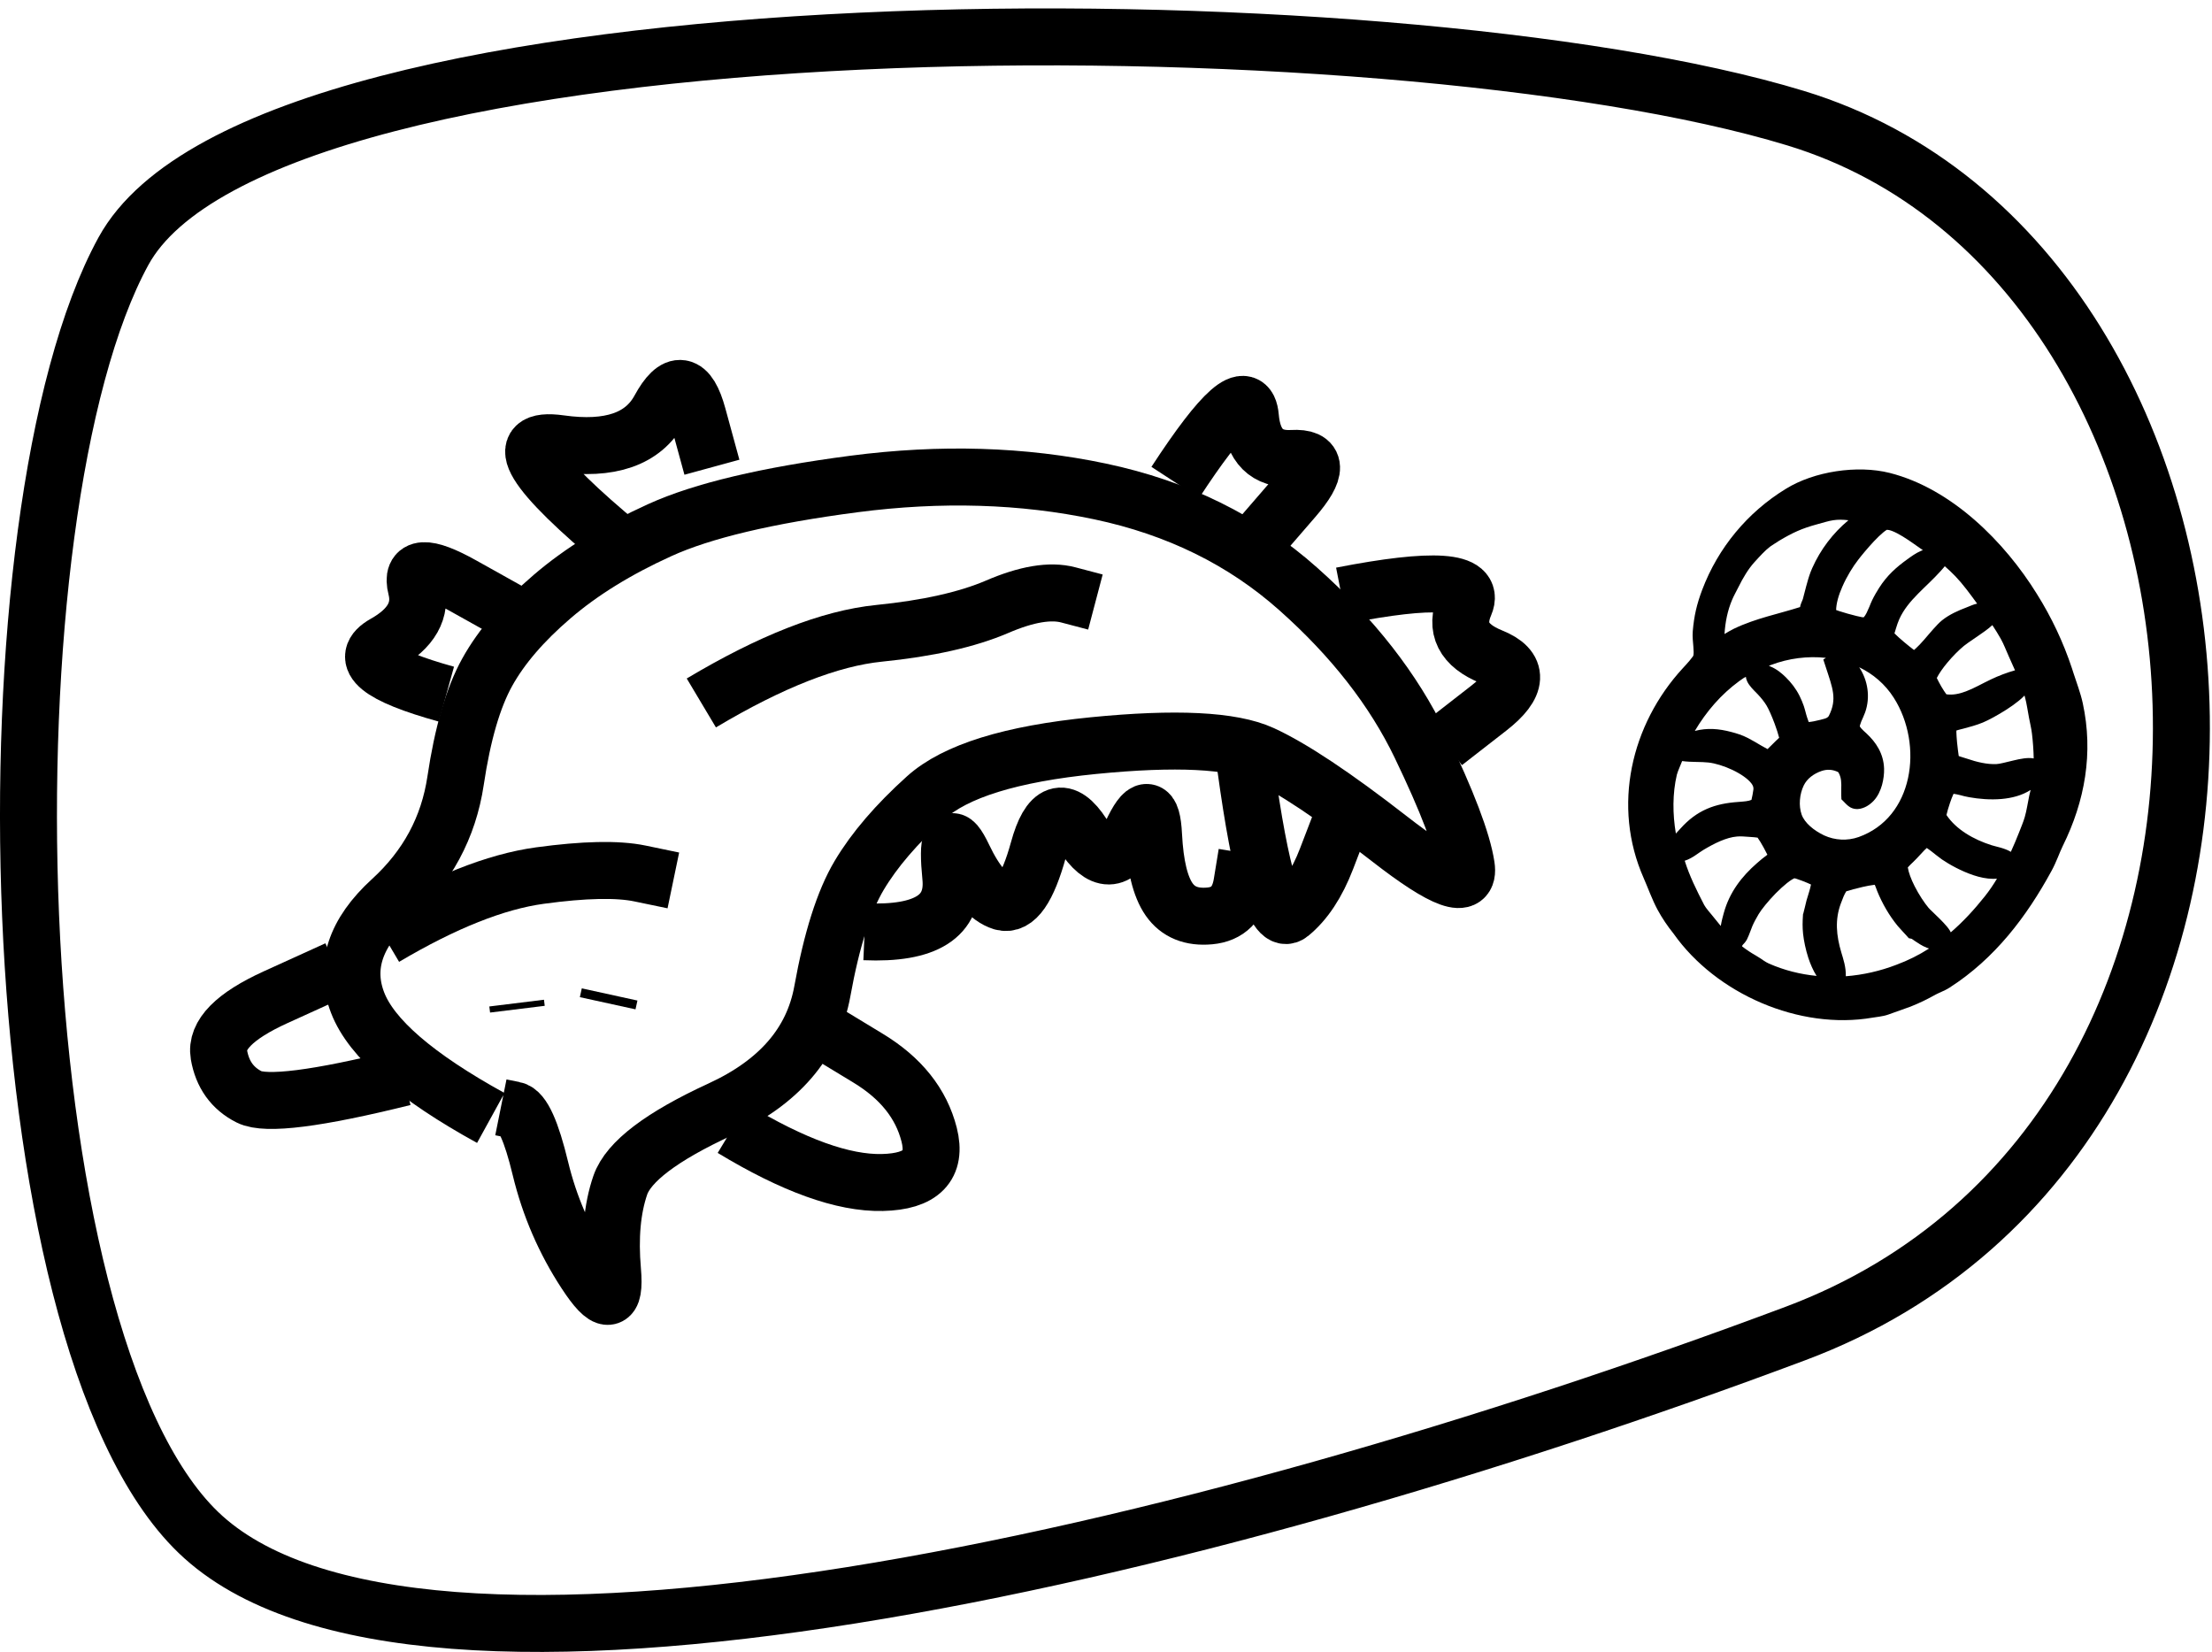
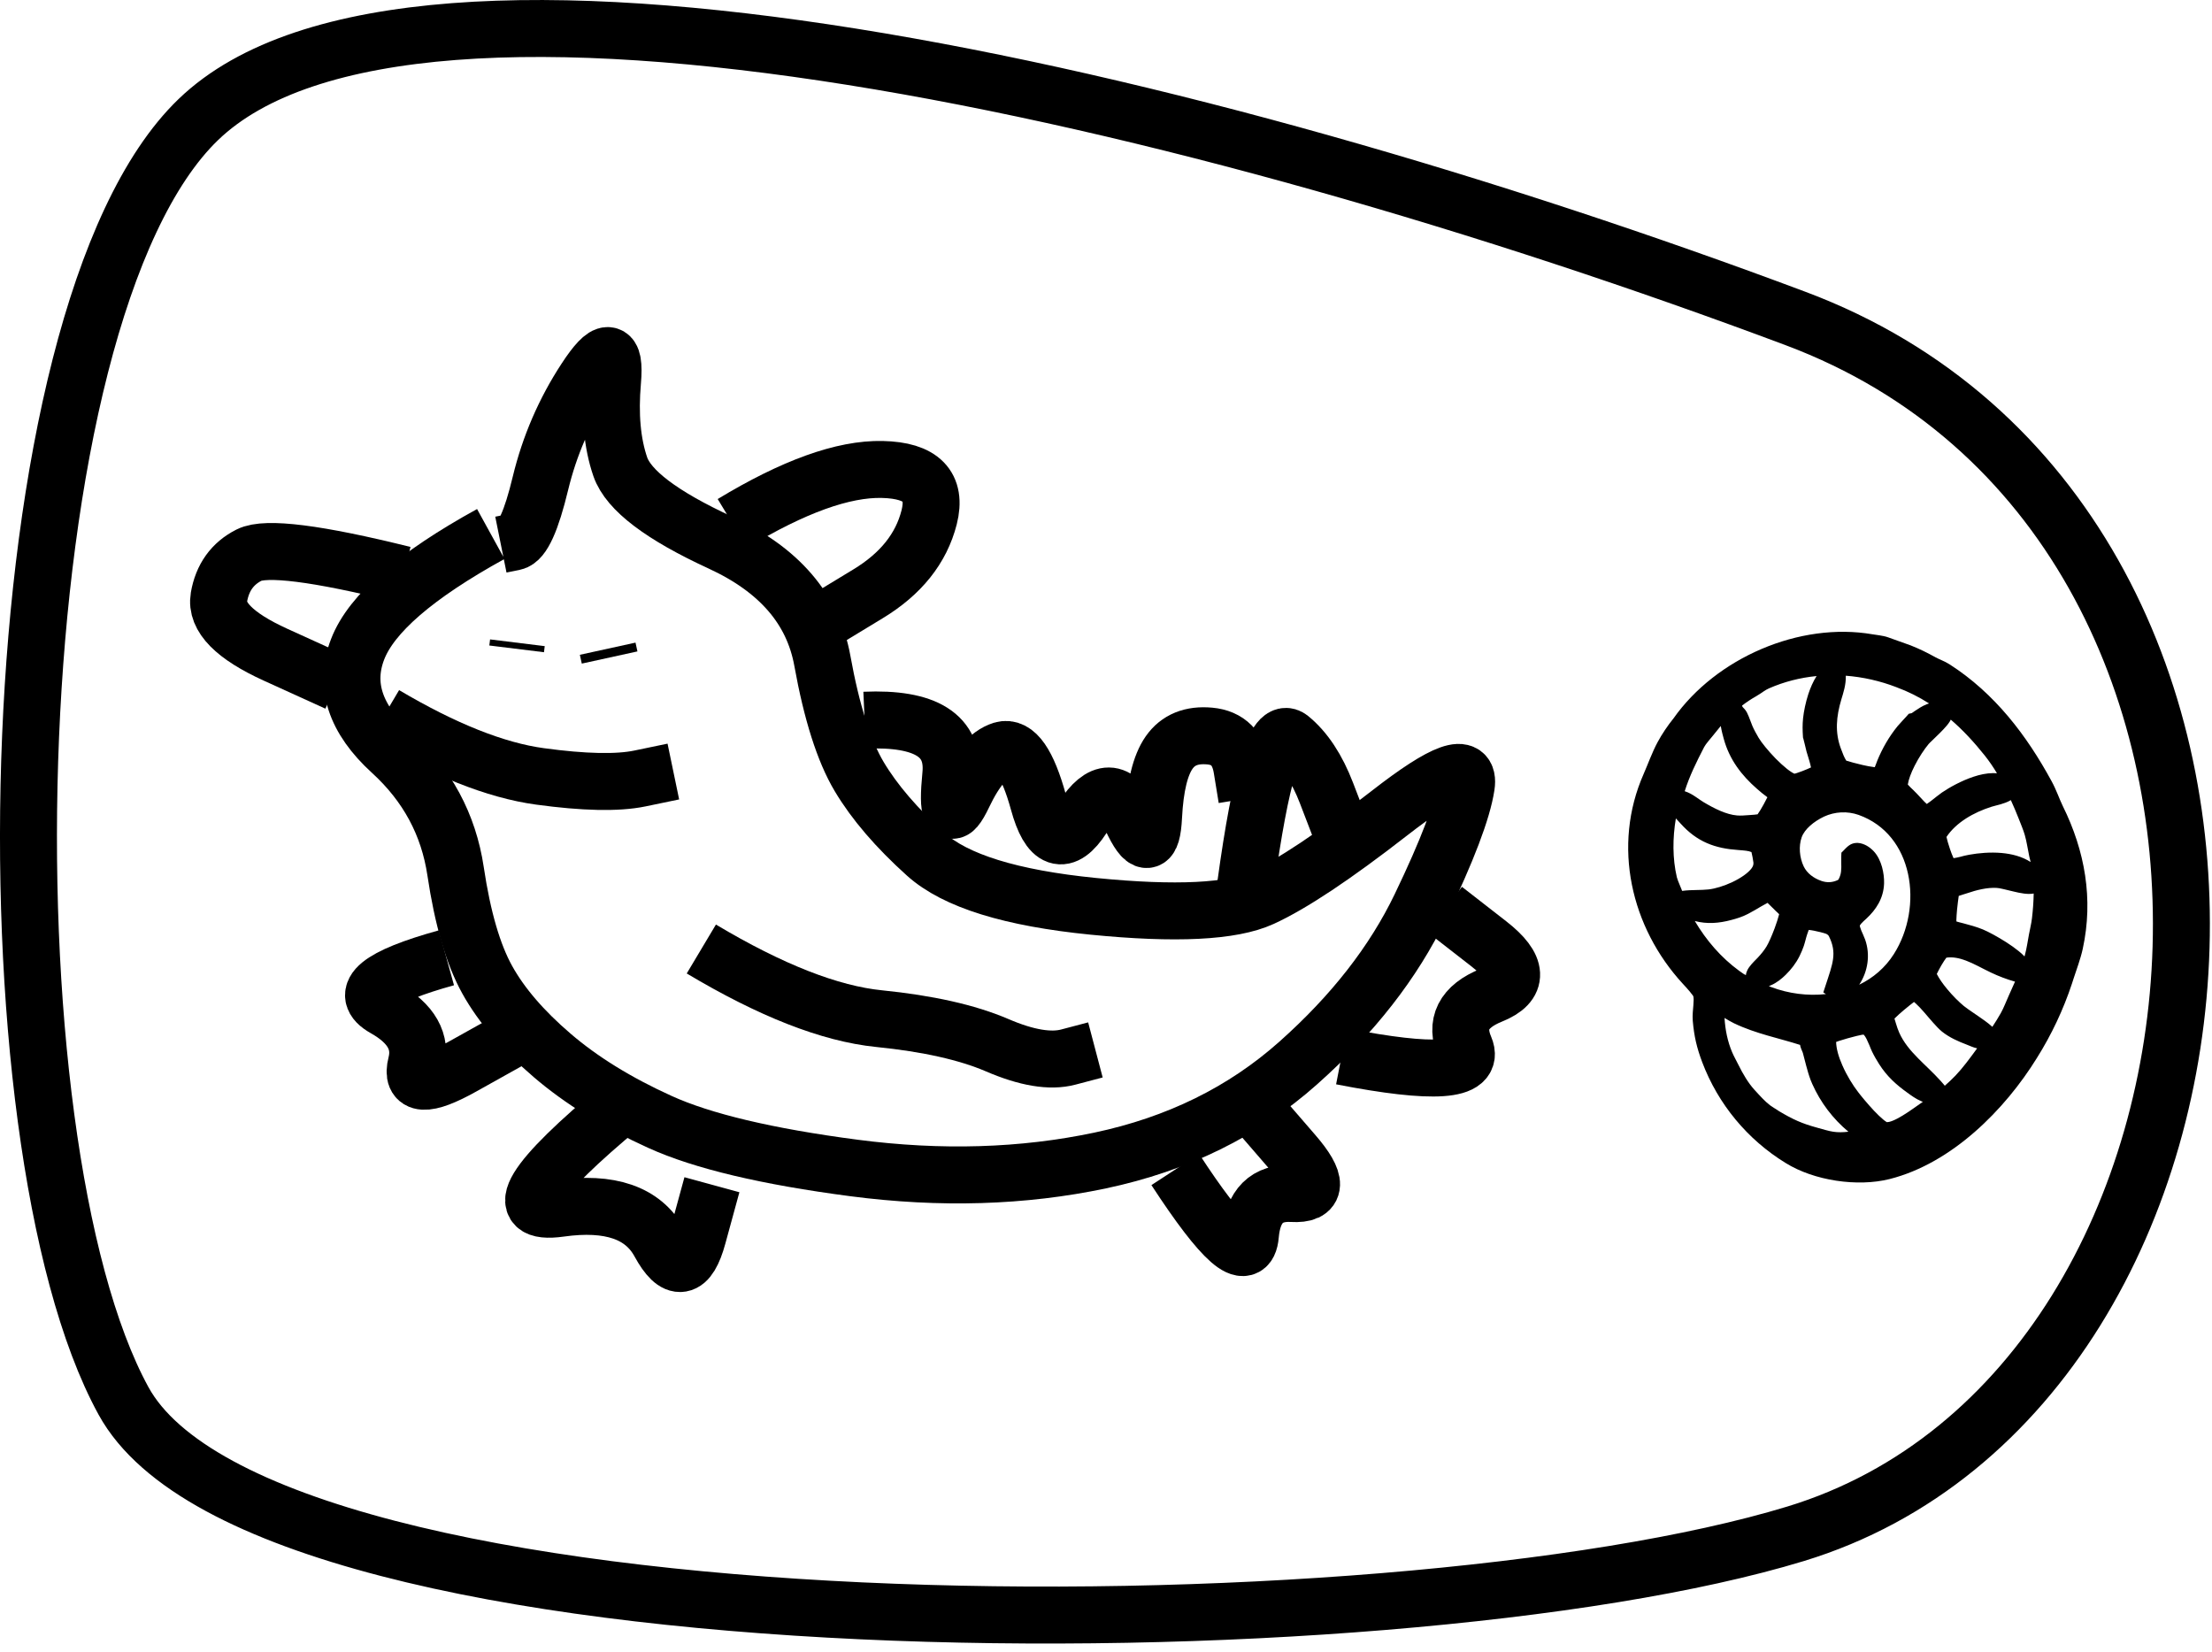
<svg xmlns="http://www.w3.org/2000/svg" viewBox="0 0 174.75 130.5">
-   <path d="M 9.754 19.84 C -1.547 40.484 -0.484 105.504 15.672 121.059 C 32.648 137.402 94.254 123.18 141.859 105.336 C 184.879 89.211 180.031 20.973 141.859 9.336 C 109.879 -0.414 20.969 -0.648 9.754 19.84 Z M 9.754 19.84" fill="none" stroke="currentColor" stroke-width="4.5" />
-   <path d="M 38.773 88.316 C 32.844 85.055 29.336 82.02 28.254 79.215 C 27.168 76.41 28.051 73.711 30.898 71.113 C 33.746 68.516 35.441 65.367 35.992 61.668 C 36.543 57.969 37.375 55.113 38.492 53.102 C 39.609 51.09 41.32 49.098 43.625 47.125 C 45.926 45.152 48.762 43.402 52.129 41.875 C 55.496 40.344 60.605 39.133 67.461 38.234 C 74.316 37.34 80.801 37.535 86.914 38.824 C 93.027 40.117 98.242 42.68 102.555 46.52 C 106.871 50.355 110.09 54.48 112.211 58.891 C 114.332 63.297 115.543 66.477 115.836 68.418 C 116.133 70.363 114.109 69.645 109.766 66.262 C 105.422 62.883 102.066 60.648 99.695 59.562 C 97.324 58.477 92.887 58.258 86.383 58.902 C 79.879 59.547 75.469 60.914 73.152 63.004 C 70.836 65.09 69.074 67.141 67.875 69.156 C 66.676 71.168 65.703 74.219 64.965 78.309 C 64.223 82.398 61.539 85.508 56.91 87.637 C 52.281 89.77 49.645 91.766 49.004 93.625 C 48.363 95.484 48.16 97.738 48.391 100.383 C 48.621 103.031 47.91 103.086 46.254 100.551 C 44.594 98.016 43.41 95.27 42.695 92.316 C 41.984 89.363 41.285 87.816 40.598 87.684 L 39.57 87.477" fill="none" stroke="currentColor" stroke-width="4.5" />
-   <path d="M 57.863 89.152 C 62.672 92.062 66.617 93.484 69.703 93.414 C 72.793 93.344 74.023 92.082 73.402 89.629 C 72.777 87.176 71.172 85.164 68.582 83.594 L 64.699 81.238" fill="none" stroke="currentColor" stroke-width="4.5" />
-   <path d="M 31.887 85.109 C 25.066 86.805 20.996 87.316 19.68 86.652 C 18.359 85.984 17.566 84.875 17.297 83.324 C 17.031 81.77 18.52 80.258 21.766 78.781 L 26.637 76.566" fill="none" stroke="currentColor" stroke-width="4.5" />
-   <path d="M 30.383 74.047 C 35.07 71.273 39.16 69.645 42.652 69.168 C 46.145 68.691 48.777 68.637 50.543 69 L 53.195 69.551" fill="none" stroke="currentColor" stroke-width="4.5" />
-   <path d="M 40.875 79.723 L 40.816 79.242" fill="none" stroke="currentColor" stroke-width="4.35" />
-   <path d="M 48.008 79.254 L 48.16 78.559" fill="none" stroke="currentColor" stroke-width="4.5" />
-   <path d="M 35.266 54.836 C 29.918 53.355 28.297 52.023 30.398 50.84 C 32.5 49.66 33.328 48.195 32.883 46.449 C 32.438 44.703 33.652 44.629 36.52 46.234 L 40.824 48.637" fill="none" stroke="currentColor" stroke-width="4.5" />
-   <path d="M 49.223 43.25 C 41.953 37.227 40.293 34.492 44.242 35.043 C 48.191 35.598 50.812 34.691 52.098 32.332 C 53.383 29.973 54.395 30.145 55.133 32.852 L 56.242 36.91" fill="none" stroke="currentColor" stroke-width="4.5" />
-   <path d="M 92.848 38.109 C 96.602 32.352 98.582 30.629 98.781 32.93 C 98.98 35.234 100.082 36.328 102.082 36.215 C 104.082 36.105 104.125 37.156 102.207 39.371 L 99.336 42.691" fill="none" stroke="currentColor" stroke-width="4.5" />
-   <path d="M 105.984 47.051 C 113.285 45.625 116.535 45.852 115.727 47.734 C 114.918 49.613 115.617 50.996 117.816 51.883 C 120.02 52.77 119.953 54.121 117.617 55.941 L 114.113 58.668" fill="none" stroke="currentColor" stroke-width="4.5" />
-   <path d="M 98.406 60.582 C 99.598 69.266 100.773 73.133 101.93 72.188 C 103.09 71.242 104.047 69.797 104.797 67.844 L 105.922 64.914" fill="none" stroke="currentColor" stroke-width="4.5" />
-   <path d="M 68.305 73.605 C 73.152 73.816 75.422 72.375 75.113 69.285 C 74.809 66.191 75.141 65.664 76.113 67.703 C 77.082 69.742 78.102 70.922 79.168 71.25 C 80.234 71.574 81.191 70.199 82.039 67.121 C 82.883 64.043 84.047 63.641 85.531 65.922 C 87.012 68.199 88.289 68.188 89.355 65.883 C 90.422 63.578 91.016 63.613 91.133 65.988 C 91.254 68.359 91.66 70.047 92.363 71.051 C 93.062 72.051 94.129 72.488 95.57 72.355 C 97.008 72.223 97.855 71.371 98.113 69.793 L 98.5 67.426" fill="none" stroke="currentColor" stroke-width="4.5" />
-   <path d="M 55.406 55.531 C 60.891 52.258 65.57 50.422 69.445 50.031 C 73.316 49.641 76.422 48.941 78.762 47.938 C 81.098 46.93 82.98 46.617 84.402 46.996 L 86.539 47.559" fill="none" stroke="currentColor" stroke-width="4.5" />
-   <path d="M 132.215 73.758 C 135.57 78.516 142.156 81.391 147.938 80.391 C 148.09 80.363 148.242 80.344 148.488 80.309 C 148.684 80.277 148.953 80.23 149.164 80.152 C 149.742 79.941 150.32 79.734 150.902 79.531 L 150.934 79.52 C 151.672 79.227 152.254 78.938 152.93 78.562 C 153.066 78.488 153.211 78.43 153.402 78.34 C 153.586 78.258 153.805 78.156 154.016 78.02 C 157.594 75.727 160.113 72.398 162.07 68.801 C 162.262 68.457 162.418 68.09 162.559 67.758 C 162.703 67.41 162.828 67.102 162.965 66.82 C 164.711 63.289 165.395 59.477 164.539 55.543 C 164.371 54.766 164.039 53.883 163.816 53.199 L 163.684 52.789 C 163 50.727 162.07 48.758 160.914 46.918 C 158.398 42.848 154.211 38.605 149.285 37.359 C 146.738 36.719 143.312 37.23 141.07 38.625 C 138.047 40.477 135.727 43.281 134.473 46.598 C 134.043 47.746 133.836 48.633 133.73 49.859 C 133.695 50.289 133.75 50.758 133.777 51.082 C 133.809 51.438 133.809 51.652 133.773 51.801 C 133.766 51.816 133.75 51.844 133.719 51.883 C 133.66 51.969 133.574 52.078 133.477 52.191 C 133.281 52.426 133.066 52.652 132.941 52.789 C 128.852 57.234 127.34 63.68 129.852 69.367 C 130.152 70.043 130.523 71.078 130.945 71.859 C 131.301 72.52 131.742 73.172 132.215 73.758 Z M 136.238 50.086 C 136.297 49.145 136.473 48.246 136.84 47.379 C 136.98 47.051 137.137 46.781 137.336 46.383 C 137.688 45.668 138.117 44.941 138.602 44.41 C 139.035 43.938 139.43 43.492 139.848 43.176 C 139.934 43.113 140.031 43.051 140.16 42.969 C 140.27 42.902 140.406 42.82 140.543 42.723 C 141.629 42.074 142.355 41.742 143.566 41.414 C 144.062 41.281 144.445 41.152 144.844 41.094 C 145.207 41.039 145.609 41.047 146.027 41.098 C 144.801 42.117 143.824 43.406 143.172 44.867 L 143.043 45.176 C 142.766 45.906 142.594 46.734 142.426 47.328 C 142.414 47.359 142.398 47.398 142.363 47.484 C 142.332 47.555 142.277 47.676 142.238 47.812 C 142.223 47.863 142.215 47.914 142.207 47.957 L 142.191 47.961 C 141.336 48.234 140.52 48.438 139.625 48.699 C 138.754 48.953 137.859 49.246 136.988 49.664 C 136.723 49.793 136.473 49.941 136.238 50.086 Z M 147.09 48.754 C 146.949 48.734 146.469 48.617 145.953 48.473 C 145.703 48.402 145.465 48.332 145.27 48.266 C 145.172 48.234 145.102 48.207 145.055 48.188 C 145.066 47.68 145.238 47.035 145.547 46.344 C 145.902 45.527 146.391 44.746 146.805 44.215 C 147.012 43.941 147.52 43.32 148.043 42.762 C 148.309 42.484 148.562 42.234 148.781 42.055 C 148.887 41.965 148.977 41.906 149.039 41.867 C 149.051 41.859 149.062 41.855 149.07 41.852 C 149.137 41.852 149.27 41.867 149.484 41.949 C 149.727 42.043 150.008 42.191 150.305 42.371 C 150.926 42.746 151.453 43.156 151.902 43.457 C 151.906 43.457 151.906 43.461 151.91 43.461 C 151.867 43.477 151.824 43.492 151.781 43.508 C 151.344 43.691 150.965 43.977 150.684 44.18 C 149.812 44.805 149.078 45.457 148.453 46.438 C 148.258 46.746 148.062 47.078 147.895 47.426 C 147.824 47.574 147.746 47.77 147.684 47.926 C 147.609 48.102 147.539 48.266 147.465 48.414 C 147.387 48.566 147.32 48.668 147.262 48.734 C 147.25 48.746 147.242 48.758 147.234 48.762 C 147.203 48.766 147.16 48.766 147.09 48.754 Z M 151.207 51.348 C 150.746 50.996 150.094 50.465 149.664 50.035 C 149.707 49.895 149.746 49.758 149.785 49.637 C 149.863 49.379 149.941 49.148 150.039 48.926 C 150.383 48.156 150.91 47.527 151.543 46.887 C 152.066 46.355 152.727 45.762 153.309 45.117 L 153.551 44.84 L 153.641 44.73 C 153.938 44.992 154.219 45.254 154.48 45.527 C 155.074 46.148 155.621 46.898 156.172 47.652 L 156.195 47.684 C 156.031 47.719 155.879 47.773 155.762 47.82 C 155.672 47.852 155.59 47.887 155.52 47.918 C 155.445 47.949 155.383 47.973 155.328 47.996 C 154.727 48.223 154.008 48.535 153.422 49.004 C 153.195 49.188 152.949 49.453 152.723 49.707 C 152.605 49.84 152.484 49.98 152.363 50.121 C 152.242 50.262 152.125 50.402 152.004 50.539 C 151.762 50.816 151.539 51.055 151.344 51.23 C 151.289 51.277 151.242 51.316 151.207 51.348 Z M 155.309 54.617 C 154.77 54.82 154.27 54.918 153.766 54.848 C 153.664 54.711 153.516 54.496 153.359 54.223 C 153.219 53.98 153.098 53.746 153.008 53.559 C 153.191 53.199 153.48 52.781 153.836 52.355 C 154.27 51.832 154.758 51.348 155.152 51.023 C 155.359 50.852 155.578 50.715 155.867 50.512 C 156.066 50.371 156.449 50.121 156.785 49.875 C 156.98 49.734 157.199 49.566 157.398 49.383 C 157.633 49.738 157.859 50.102 158.066 50.469 C 158.301 50.891 158.457 51.32 158.699 51.859 C 158.867 52.23 159.031 52.594 159.188 52.953 C 158.535 53.137 157.891 53.383 157.293 53.668 C 156.539 54.027 155.973 54.367 155.309 54.617 Z M 142.891 57.039 C 142.855 56.953 142.816 56.844 142.777 56.719 C 142.723 56.559 142.676 56.387 142.633 56.223 C 142.609 56.148 142.59 56.07 142.57 55.996 L 142.508 55.793 L 142.508 55.789 C 142.41 55.508 142.297 55.234 142.164 54.969 C 141.879 54.398 141.5 53.914 141.07 53.492 C 140.766 53.195 140.379 52.867 139.891 52.66 C 139.852 52.645 139.801 52.621 139.742 52.598 C 139.801 52.574 139.855 52.547 139.918 52.527 C 141.312 52 142.82 51.812 144.25 51.969 L 144.043 52.102 L 144.223 52.652 C 144.777 54.355 145.156 55.211 144.48 56.551 C 144.449 56.613 144.348 56.711 144.215 56.75 C 144.047 56.805 143.668 56.91 143.297 56.98 C 143.141 57.012 143 57.027 142.891 57.039 Z M 146.832 66.125 C 145.941 66.438 144.961 66.387 144.102 65.992 C 143.293 65.605 142.566 65.008 142.332 64.352 C 142.086 63.656 142.16 62.75 142.496 62.051 C 142.754 61.523 143.258 61.129 143.902 60.906 C 144.355 60.754 144.777 60.781 145.215 60.992 C 145.227 61.008 145.242 61.031 145.262 61.062 C 145.312 61.152 145.359 61.27 145.391 61.379 C 145.441 61.555 145.461 61.746 145.465 61.992 C 145.465 62.18 145.453 62.578 145.461 62.848 L 145.473 63.141 L 145.68 63.348 C 145.684 63.355 145.824 63.504 145.922 63.59 C 145.98 63.645 146.066 63.711 146.168 63.773 C 146.27 63.828 146.43 63.902 146.633 63.91 L 146.758 63.914 C 147.047 63.898 147.293 63.793 147.477 63.691 C 147.691 63.57 147.871 63.414 148.008 63.273 C 148.352 62.914 148.559 62.441 148.68 62.016 C 148.801 61.578 148.855 61.117 148.844 60.719 C 148.805 59.523 148.203 58.637 147.453 57.938 C 147.273 57.773 147.141 57.66 147.027 57.527 C 146.953 57.438 146.93 57.391 146.926 57.375 C 146.926 57.363 146.93 57.332 146.945 57.273 C 146.965 57.195 147 57.105 147.043 56.992 C 147.09 56.883 147.141 56.773 147.195 56.648 C 147.242 56.531 147.301 56.398 147.348 56.273 C 147.773 55.07 147.562 53.742 146.879 52.711 C 147.973 53.242 148.926 54.043 149.613 55.125 C 150.793 56.977 151.195 59.367 150.734 61.48 C 150.277 63.578 148.992 65.352 146.832 66.125 Z M 139.637 59.176 C 139.469 59.09 139.297 58.992 139.117 58.887 C 138.809 58.707 138.453 58.488 138.094 58.305 C 137.645 58.07 137.191 57.934 136.773 57.824 C 135.793 57.562 134.867 57.488 133.891 57.742 C 134.805 56.203 135.961 54.859 137.395 53.809 L 137.754 53.559 L 137.766 53.551 C 137.801 53.527 137.852 53.5 137.926 53.469 C 137.965 53.793 138.125 54.012 138.203 54.117 C 138.41 54.406 138.711 54.684 138.855 54.836 C 139.121 55.117 139.379 55.434 139.559 55.734 C 139.727 56.012 139.973 56.566 140.199 57.172 C 140.352 57.586 140.477 57.977 140.555 58.281 C 140.367 58.453 140.195 58.625 140.039 58.781 C 139.898 58.926 139.766 59.055 139.637 59.176 Z M 157.73 60.359 C 157 60.398 156.18 60.203 155.383 59.93 C 155.273 59.891 155.16 59.859 155.07 59.832 C 154.973 59.801 154.895 59.781 154.824 59.754 C 154.793 59.742 154.766 59.73 154.742 59.723 C 154.703 59.465 154.652 59.066 154.609 58.645 C 154.582 58.352 154.562 58.066 154.555 57.836 C 154.555 57.789 154.559 57.746 154.559 57.707 C 154.688 57.66 154.84 57.633 155.113 57.559 C 155.578 57.434 156.137 57.289 156.645 57.078 C 157.082 56.898 157.824 56.496 158.504 56.062 C 158.848 55.84 159.188 55.602 159.48 55.363 C 159.633 55.238 159.797 55.098 159.938 54.945 C 159.949 55 159.965 55.047 159.98 55.098 C 160.117 55.609 160.176 56.086 160.293 56.699 C 160.387 57.195 160.48 57.551 160.527 57.961 C 160.605 58.609 160.652 59.266 160.664 59.914 C 160.398 59.863 160.121 59.883 159.902 59.91 C 159.621 59.945 159.324 60.012 159.051 60.078 C 158.754 60.148 158.52 60.211 158.266 60.266 C 158.02 60.324 157.844 60.355 157.73 60.359 Z M 132.395 65.848 C 132.133 64.301 132.125 62.68 132.473 61.199 C 132.523 61.02 132.594 60.84 132.68 60.637 C 132.742 60.484 132.82 60.305 132.891 60.121 C 133.281 60.176 133.664 60.184 134.004 60.191 C 134.363 60.199 134.676 60.203 134.984 60.238 C 135.496 60.297 136.195 60.504 136.863 60.82 C 137.543 61.145 138.086 61.527 138.359 61.883 C 138.484 62.043 138.531 62.184 138.523 62.316 L 138.52 62.375 C 138.484 62.641 138.43 62.93 138.367 63.188 C 138.117 63.293 137.828 63.312 137.316 63.352 C 136.422 63.414 135.609 63.566 134.848 63.898 C 134.078 64.234 133.402 64.734 132.762 65.449 C 132.684 65.535 132.531 65.691 132.395 65.848 Z M 158.859 67.293 C 158.59 67.129 158.281 67.031 158.043 66.961 C 157.715 66.867 157.559 66.84 157.344 66.773 C 155.914 66.32 154.539 65.531 153.773 64.383 C 153.824 64.152 153.922 63.805 154.047 63.438 C 154.133 63.184 154.223 62.949 154.305 62.766 C 154.316 62.746 154.328 62.723 154.336 62.707 C 154.492 62.727 154.656 62.766 154.855 62.812 C 155.059 62.867 155.316 62.938 155.578 62.98 C 156.324 63.113 157.23 63.195 158.125 63.117 C 158.902 63.047 159.727 62.852 160.422 62.402 C 160.387 62.539 160.348 62.688 160.316 62.836 C 160.172 63.516 160.117 63.996 159.957 64.547 C 159.84 64.949 159.672 65.332 159.496 65.789 C 159.297 66.293 159.086 66.797 158.859 67.293 Z M 135.941 73.148 C 135.785 72.965 135.633 72.777 135.484 72.586 C 135.336 72.391 135.121 72.148 134.98 71.973 C 134.812 71.77 134.695 71.609 134.629 71.484 C 134.023 70.312 133.469 69.191 133.094 67.996 C 133.434 67.891 133.73 67.707 133.961 67.551 C 134.23 67.371 134.383 67.254 134.57 67.141 C 135.445 66.617 136.383 66.152 137.227 66.082 C 137.527 66.055 137.832 66.086 138.227 66.113 C 138.531 66.137 138.711 66.145 138.852 66.172 C 138.988 66.363 139.164 66.648 139.34 66.973 C 139.441 67.156 139.539 67.348 139.625 67.52 C 139.332 67.73 139.066 67.957 138.805 68.184 C 137.602 69.234 136.629 70.48 136.176 72.141 C 136.121 72.336 136.012 72.738 135.941 73.148 Z M 154.047 73.523 C 153.98 73.41 153.895 73.301 153.816 73.203 C 153.652 73.004 153.445 72.789 153.25 72.594 C 153.051 72.395 152.84 72.195 152.676 72.035 C 152.586 71.949 152.516 71.879 152.461 71.828 L 152.359 71.719 C 152.023 71.316 151.598 70.68 151.258 70.008 C 150.969 69.438 150.777 68.914 150.719 68.523 C 150.773 68.457 150.84 68.387 150.918 68.312 C 151.047 68.188 151.266 67.98 151.418 67.82 C 151.77 67.461 151.945 67.227 152.219 66.988 C 152.316 67.055 152.43 67.133 152.551 67.227 C 152.82 67.434 153.223 67.766 153.418 67.895 C 153.984 68.281 154.93 68.816 155.91 69.141 C 156.402 69.305 156.934 69.422 157.453 69.426 C 157.555 69.426 157.66 69.422 157.762 69.414 C 157.473 69.898 157.156 70.363 156.812 70.797 C 155.973 71.852 155.086 72.816 154.113 73.652 C 154.086 73.598 154.062 73.551 154.047 73.523 Z M 143.512 77.094 C 142.223 76.969 140.953 76.648 139.75 76.121 C 139.609 76.059 139.473 75.977 139.312 75.871 C 139.168 75.773 138.965 75.629 138.758 75.512 L 138.754 75.508 C 138.355 75.285 137.98 75.035 137.621 74.758 L 137.66 74.664 C 137.668 74.656 137.68 74.641 137.703 74.613 C 137.746 74.566 137.879 74.441 137.98 74.266 L 138.023 74.184 L 138.152 73.898 C 138.191 73.801 138.227 73.711 138.258 73.625 C 138.328 73.445 138.379 73.297 138.441 73.152 C 138.57 72.852 138.742 72.543 138.934 72.215 C 139.148 71.852 139.676 71.195 140.285 70.57 C 140.586 70.266 140.895 69.984 141.172 69.762 C 141.434 69.555 141.633 69.434 141.762 69.379 C 141.797 69.387 141.844 69.398 141.91 69.418 C 142.039 69.457 142.199 69.516 142.363 69.578 C 142.641 69.684 142.91 69.797 143.07 69.875 C 143.035 70.055 142.988 70.23 142.934 70.414 L 142.715 71.137 C 142.664 71.328 142.621 71.52 142.582 71.688 C 142.543 71.859 142.508 72.012 142.465 72.156 L 142.438 72.238 L 142.434 72.32 C 142.402 72.781 142.391 73.27 142.445 73.766 C 142.504 74.316 142.645 75.008 142.859 75.668 C 143.02 76.152 143.234 76.66 143.512 77.094 Z M 145.82 77.121 C 145.844 76.406 145.617 75.746 145.473 75.266 C 145.059 73.883 144.957 72.641 145.426 71.379 C 145.578 70.965 145.699 70.652 145.859 70.41 C 146.145 70.32 146.641 70.184 147.152 70.066 C 147.473 69.992 147.781 69.934 148.02 69.906 C 148.051 69.898 148.082 69.898 148.109 69.895 C 148.145 69.98 148.18 70.074 148.215 70.164 C 148.242 70.242 148.281 70.348 148.309 70.414 C 148.699 71.371 149.25 72.332 149.918 73.145 C 150.047 73.297 150.18 73.441 150.297 73.566 C 150.422 73.695 150.527 73.809 150.629 73.926 L 150.793 74.113 L 151.027 74.164 C 151.031 74.168 151.035 74.172 151.043 74.176 C 151.062 74.188 151.086 74.203 151.125 74.23 C 151.156 74.254 151.207 74.293 151.258 74.324 C 151.48 74.473 151.836 74.719 152.223 74.871 C 152.277 74.891 152.336 74.914 152.398 74.93 C 151.602 75.441 150.746 75.871 149.824 76.211 L 149.816 76.215 C 148.527 76.711 147.18 77.016 145.82 77.121 Z M 145.82 77.121" fill="currentColor" fill-rule="evenodd" />
+   <path d="M 9.754 110.66 C -1.547 90.016 -0.484 24.996 15.672 9.441 C 32.648 -6.902 94.254 7.32 141.859 25.164 C 184.879 41.289 180.031 109.527 141.859 121.164 C 109.879 130.914 20.969 131.148 9.754 110.66 Z M 9.754 110.66" fill="none" stroke="currentColor" stroke-width="4.5" />
+   <path d="M 38.773 42.184 C 32.844 45.445 29.336 48.48 28.254 51.285 C 27.168 54.09 28.051 56.789 30.898 59.387 C 33.746 61.984 35.441 65.133 35.992 68.832 C 36.543 72.531 37.375 75.387 38.492 77.398 C 39.609 79.41 41.32 81.402 43.625 83.375 C 45.926 85.348 48.762 87.098 52.129 88.625 C 55.496 90.156 60.605 91.367 67.461 92.266 C 74.316 93.16 80.801 92.965 86.914 91.676 C 93.027 90.383 98.242 87.82 102.555 83.98 C 106.871 80.145 110.09 76.02 112.211 71.609 C 114.332 67.203 115.543 64.023 115.836 62.082 C 116.133 60.137 114.109 60.855 109.766 64.238 C 105.422 67.617 102.066 69.852 99.695 70.938 C 97.324 72.023 92.887 72.242 86.383 71.598 C 79.879 70.953 75.469 69.586 73.152 67.496 C 70.836 65.41 69.074 63.359 67.875 61.344 C 66.676 59.332 65.703 56.281 64.965 52.191 C 64.223 48.102 61.539 44.992 56.91 42.863 C 52.281 40.73 49.645 38.734 49.004 36.875 C 48.363 35.016 48.16 32.762 48.391 30.117 C 48.621 27.469 47.91 27.414 46.254 29.949 C 44.594 32.484 43.41 35.23 42.695 38.184 C 41.984 41.137 41.285 42.684 40.598 42.816 L 39.57 43.023" fill="none" stroke="currentColor" stroke-width="4.5" />
+   <path d="M 57.863 41.348 C 62.672 38.438 66.617 37.016 69.703 37.086 C 72.793 37.156 74.023 38.418 73.402 40.871 C 72.777 43.324 71.172 45.336 68.582 46.906 L 64.699 49.262" fill="none" stroke="currentColor" stroke-width="4.5" />
+   <path d="M 31.887 45.391 C 25.066 43.695 20.996 43.184 19.68 43.848 C 18.359 44.516 17.566 45.625 17.297 47.176 C 17.031 48.73 18.52 50.242 21.766 51.719 L 26.637 53.934" fill="none" stroke="currentColor" stroke-width="4.5" />
+   <path d="M 30.383 56.453 C 35.07 59.227 39.16 60.855 42.652 61.332 C 46.145 61.809 48.777 61.863 50.543 61.5 L 53.195 60.949" fill="none" stroke="currentColor" stroke-width="4.5" />
+   <path d="M 40.875 50.777 L 40.816 51.258" fill="none" stroke="currentColor" stroke-width="4.35" />
+   <path d="M 48.008 51.246 L 48.16 51.941" fill="none" stroke="currentColor" stroke-width="4.5" />
+   <path d="M 35.266 75.664 C 29.918 77.145 28.297 78.477 30.398 79.66 C 32.5 80.84 33.328 82.305 32.883 84.051 C 32.438 85.797 33.652 85.871 36.52 84.266 L 40.824 81.863" fill="none" stroke="currentColor" stroke-width="4.5" />
+   <path d="M 49.223 87.25 C 41.953 93.273 40.293 96.008 44.242 95.457 C 48.191 94.902 50.812 95.809 52.098 98.168 C 53.383 100.527 54.395 100.355 55.133 97.648 L 56.242 93.59" fill="none" stroke="currentColor" stroke-width="4.5" />
+   <path d="M 92.848 92.391 C 96.602 98.148 98.582 99.871 98.781 97.57 C 98.98 95.266 100.082 94.172 102.082 94.285 C 104.082 94.395 104.125 93.344 102.207 91.129 L 99.336 87.809" fill="none" stroke="currentColor" stroke-width="4.5" />
+   <path d="M 105.984 83.449 C 113.285 84.875 116.535 84.648 115.727 82.766 C 114.918 80.887 115.617 79.504 117.816 78.617 C 120.02 77.73 119.953 76.379 117.617 74.559 L 114.113 71.832" fill="none" stroke="currentColor" stroke-width="4.5" />
+   <path d="M 98.406 69.918 C 99.598 61.234 100.773 57.367 101.93 58.312 C 103.09 59.258 104.047 60.703 104.797 62.656 L 105.922 65.586" fill="none" stroke="currentColor" stroke-width="4.5" />
+   <path d="M 68.305 56.895 C 73.152 56.684 75.422 58.125 75.113 61.215 C 74.809 64.309 75.141 64.836 76.113 62.797 C 77.082 60.758 78.102 59.578 79.168 59.25 C 80.234 58.926 81.191 60.301 82.039 63.379 C 82.883 66.457 84.047 66.859 85.531 64.578 C 87.012 62.301 88.289 62.312 89.355 64.617 C 90.422 66.922 91.016 66.887 91.133 64.512 C 91.254 62.141 91.66 60.453 92.363 59.449 C 93.062 58.449 94.129 58.012 95.57 58.145 C 97.008 58.277 97.855 59.129 98.113 60.707 L 98.5 63.074" fill="none" stroke="currentColor" stroke-width="4.5" />
+   <path d="M 55.406 74.969 C 60.891 78.242 65.57 80.078 69.445 80.469 C 73.316 80.859 76.422 81.559 78.762 82.562 C 81.098 83.57 82.98 83.883 84.402 83.504 L 86.539 82.941" fill="none" stroke="currentColor" stroke-width="4.5" />
+   <path d="M 132.215 56.742 C 135.57 51.984 142.156 49.109 147.938 50.109 C 148.09 50.137 148.242 50.156 148.488 50.191 C 148.684 50.223 148.953 50.27 149.164 50.348 C 149.742 50.559 150.32 50.766 150.902 50.969 L 150.934 50.98 C 151.672 51.273 152.254 51.562 152.93 51.938 C 153.066 52.012 153.211 52.07 153.402 52.16 C 153.586 52.242 153.805 52.344 154.016 52.48 C 157.594 54.773 160.113 58.102 162.07 61.699 C 162.262 62.043 162.418 62.41 162.559 62.742 C 162.703 63.09 162.828 63.398 162.965 63.68 C 164.711 67.211 165.395 71.023 164.539 74.957 C 164.371 75.734 164.039 76.617 163.816 77.301 L 163.684 77.711 C 163 79.773 162.07 81.742 160.914 83.582 C 158.398 87.652 154.211 91.895 149.285 93.141 C 146.738 93.781 143.312 93.27 141.07 91.875 C 138.047 90.023 135.727 87.219 134.473 83.902 C 134.043 82.754 133.836 81.867 133.73 80.641 C 133.695 80.211 133.75 79.742 133.777 79.418 C 133.809 79.062 133.809 78.848 133.773 78.699 C 133.766 78.684 133.75 78.656 133.719 78.617 C 133.66 78.531 133.574 78.422 133.477 78.309 C 133.281 78.074 133.066 77.848 132.941 77.711 C 128.852 73.266 127.34 66.82 129.852 61.133 C 130.152 60.457 130.523 59.422 130.945 58.641 C 131.301 57.98 131.742 57.328 132.215 56.742 Z M 136.238 80.414 C 136.297 81.355 136.473 82.254 136.84 83.121 C 136.98 83.449 137.137 83.719 137.336 84.117 C 137.688 84.832 138.117 85.559 138.602 86.09 C 139.035 86.562 139.43 87.008 139.848 87.324 C 139.934 87.387 140.031 87.449 140.16 87.531 C 140.27 87.598 140.406 87.68 140.543 87.777 C 141.629 88.426 142.355 88.758 143.566 89.086 C 144.062 89.219 144.445 89.348 144.844 89.406 C 145.207 89.461 145.609 89.453 146.027 89.402 C 144.801 88.383 143.824 87.094 143.172 85.633 L 143.043 85.324 C 142.766 84.594 142.594 83.766 142.426 83.172 C 142.414 83.141 142.398 83.102 142.363 83.016 C 142.332 82.945 142.277 82.824 142.238 82.688 C 142.223 82.637 142.215 82.586 142.207 82.543 L 142.191 82.539 C 141.336 82.266 140.52 82.062 139.625 81.801 C 138.754 81.547 137.859 81.254 136.988 80.836 C 136.723 80.707 136.473 80.559 136.238 80.414 Z M 147.09 81.746 C 146.949 81.766 146.469 81.883 145.953 82.027 C 145.703 82.098 145.465 82.168 145.27 82.234 C 145.172 82.266 145.102 82.293 145.055 82.312 C 145.066 82.82 145.238 83.465 145.547 84.156 C 145.902 84.973 146.391 85.754 146.805 86.285 C 147.012 86.559 147.52 87.18 148.043 87.738 C 148.309 88.016 148.562 88.266 148.781 88.445 C 148.887 88.535 148.977 88.594 149.039 88.633 C 149.051 88.641 149.062 88.645 149.07 88.648 C 149.137 88.648 149.27 88.633 149.484 88.551 C 149.727 88.457 150.008 88.309 150.305 88.129 C 150.926 87.754 151.453 87.344 151.902 87.043 C 151.906 87.043 151.906 87.039 151.91 87.039 C 151.867 87.023 151.824 87.008 151.781 86.992 C 151.344 86.809 150.965 86.523 150.684 86.32 C 149.812 85.695 149.078 85.043 148.453 84.062 C 148.258 83.754 148.062 83.422 147.895 83.074 C 147.824 82.926 147.746 82.73 147.684 82.574 C 147.609 82.398 147.539 82.234 147.465 82.086 C 147.387 81.934 147.32 81.832 147.262 81.766 C 147.25 81.754 147.242 81.742 147.234 81.738 C 147.203 81.734 147.16 81.734 147.09 81.746 Z M 151.207 79.152 C 150.746 79.504 150.094 80.035 149.664 80.465 C 149.707 80.605 149.746 80.742 149.785 80.863 C 149.863 81.121 149.941 81.352 150.039 81.574 C 150.383 82.344 150.91 82.973 151.543 83.613 C 152.066 84.145 152.727 84.738 153.309 85.383 L 153.551 85.66 L 153.641 85.77 C 153.938 85.508 154.219 85.246 154.48 84.973 C 155.074 84.352 155.621 83.602 156.172 82.848 L 156.195 82.816 C 156.031 82.781 155.879 82.727 155.762 82.68 C 155.672 82.648 155.59 82.613 155.52 82.582 C 155.445 82.551 155.383 82.527 155.328 82.504 C 154.727 82.277 154.008 81.965 153.422 81.496 C 153.195 81.312 152.949 81.047 152.723 80.793 C 152.605 80.66 152.484 80.52 152.363 80.379 C 152.242 80.238 152.125 80.098 152.004 79.961 C 151.762 79.684 151.539 79.445 151.344 79.27 C 151.289 79.223 151.242 79.184 151.207 79.152 Z M 155.309 75.883 C 154.77 75.68 154.27 75.582 153.766 75.652 C 153.664 75.789 153.516 76.004 153.359 76.277 C 153.219 76.52 153.098 76.754 153.008 76.941 C 153.191 77.301 153.48 77.719 153.836 78.145 C 154.27 78.668 154.758 79.152 155.152 79.477 C 155.359 79.648 155.578 79.785 155.867 79.988 C 156.066 80.129 156.449 80.379 156.785 80.625 C 156.98 80.766 157.199 80.934 157.398 81.117 C 157.633 80.762 157.859 80.398 158.066 80.031 C 158.301 79.609 158.457 79.18 158.699 78.641 C 158.867 78.27 159.031 77.906 159.188 77.547 C 158.535 77.363 157.891 77.117 157.293 76.832 C 156.539 76.473 155.973 76.133 155.309 75.883 Z M 142.891 73.461 C 142.855 73.547 142.816 73.656 142.777 73.781 C 142.723 73.941 142.676 74.113 142.633 74.277 C 142.609 74.352 142.59 74.43 142.57 74.504 L 142.508 74.707 L 142.508 74.711 C 142.41 74.992 142.297 75.266 142.164 75.531 C 141.879 76.102 141.5 76.586 141.07 77.008 C 140.766 77.305 140.379 77.633 139.891 77.84 C 139.852 77.855 139.801 77.879 139.742 77.902 C 139.801 77.926 139.855 77.953 139.918 77.973 C 141.312 78.5 142.82 78.688 144.25 78.531 L 144.043 78.398 L 144.223 77.848 C 144.777 76.145 145.156 75.289 144.48 73.949 C 144.449 73.887 144.348 73.789 144.215 73.75 C 144.047 73.695 143.668 73.59 143.297 73.52 C 143.141 73.488 143 73.473 142.891 73.461 Z M 146.832 64.375 C 145.941 64.062 144.961 64.113 144.102 64.508 C 143.293 64.895 142.566 65.492 142.332 66.148 C 142.086 66.844 142.16 67.75 142.496 68.449 C 142.754 68.977 143.258 69.371 143.902 69.594 C 144.355 69.746 144.777 69.719 145.215 69.508 C 145.227 69.492 145.242 69.469 145.262 69.438 C 145.312 69.348 145.359 69.23 145.391 69.121 C 145.441 68.945 145.461 68.754 145.465 68.508 C 145.465 68.32 145.453 67.922 145.461 67.652 L 145.473 67.359 L 145.68 67.152 C 145.684 67.145 145.824 66.996 145.922 66.91 C 145.98 66.855 146.066 66.789 146.168 66.727 C 146.27 66.672 146.43 66.598 146.633 66.59 L 146.758 66.586 C 147.047 66.602 147.293 66.707 147.477 66.809 C 147.691 66.93 147.871 67.086 148.008 67.227 C 148.352 67.586 148.559 68.059 148.68 68.484 C 148.801 68.922 148.855 69.383 148.844 69.781 C 148.805 70.977 148.203 71.863 147.453 72.562 C 147.273 72.727 147.141 72.84 147.027 72.973 C 146.953 73.062 146.93 73.109 146.926 73.125 C 146.926 73.137 146.93 73.168 146.945 73.227 C 146.965 73.305 147 73.395 147.043 73.508 C 147.09 73.617 147.141 73.727 147.195 73.852 C 147.242 73.969 147.301 74.102 147.348 74.227 C 147.773 75.43 147.562 76.758 146.879 77.789 C 147.973 77.258 148.926 76.457 149.613 75.375 C 150.793 73.523 151.195 71.133 150.734 69.02 C 150.277 66.922 148.992 65.148 146.832 64.375 Z M 139.637 71.324 C 139.469 71.41 139.297 71.508 139.117 71.613 C 138.809 71.793 138.453 72.012 138.094 72.195 C 137.645 72.43 137.191 72.566 136.773 72.676 C 135.793 72.938 134.867 73.012 133.891 72.758 C 134.805 74.297 135.961 75.641 137.395 76.691 L 137.754 76.941 L 137.766 76.949 C 137.801 76.973 137.852 77 137.926 77.031 C 137.965 76.707 138.125 76.488 138.203 76.383 C 138.41 76.094 138.711 75.816 138.855 75.664 C 139.121 75.383 139.379 75.066 139.559 74.766 C 139.727 74.488 139.973 73.934 140.199 73.328 C 140.352 72.914 140.477 72.523 140.555 72.219 C 140.367 72.047 140.195 71.875 140.039 71.719 C 139.898 71.574 139.766 71.445 139.637 71.324 Z M 157.73 70.141 C 157 70.102 156.18 70.297 155.383 70.57 C 155.273 70.609 155.16 70.641 155.07 70.668 C 154.973 70.699 154.895 70.719 154.824 70.746 C 154.793 70.758 154.766 70.77 154.742 70.777 C 154.703 71.035 154.652 71.434 154.609 71.855 C 154.582 72.148 154.562 72.434 154.555 72.664 C 154.555 72.711 154.559 72.754 154.559 72.793 C 154.688 72.84 154.84 72.867 155.113 72.941 C 155.578 73.066 156.137 73.211 156.645 73.422 C 157.082 73.602 157.824 74.004 158.504 74.438 C 158.848 74.66 159.188 74.898 159.48 75.137 C 159.633 75.262 159.797 75.402 159.938 75.555 C 159.949 75.5 159.965 75.453 159.98 75.402 C 160.117 74.891 160.176 74.414 160.293 73.801 C 160.387 73.305 160.48 72.949 160.527 72.539 C 160.605 71.891 160.652 71.234 160.664 70.586 C 160.398 70.637 160.121 70.617 159.902 70.59 C 159.621 70.555 159.324 70.488 159.051 70.422 C 158.754 70.352 158.52 70.289 158.266 70.234 C 158.02 70.176 157.844 70.145 157.73 70.141 Z M 132.395 64.652 C 132.133 66.199 132.125 67.82 132.473 69.301 C 132.523 69.48 132.594 69.66 132.68 69.863 C 132.742 70.016 132.82 70.195 132.891 70.379 C 133.281 70.324 133.664 70.316 134.004 70.309 C 134.363 70.301 134.676 70.297 134.984 70.262 C 135.496 70.203 136.195 69.996 136.863 69.68 C 137.543 69.355 138.086 68.973 138.359 68.617 C 138.484 68.457 138.531 68.316 138.523 68.184 L 138.52 68.125 C 138.484 67.859 138.43 67.57 138.367 67.312 C 138.117 67.207 137.828 67.188 137.316 67.148 C 136.422 67.086 135.609 66.934 134.848 66.602 C 134.078 66.266 133.402 65.766 132.762 65.051 C 132.684 64.965 132.531 64.809 132.395 64.652 Z M 158.859 63.207 C 158.59 63.371 158.281 63.469 158.043 63.539 C 157.715 63.633 157.559 63.66 157.344 63.727 C 155.914 64.18 154.539 64.969 153.773 66.117 C 153.824 66.348 153.922 66.695 154.047 67.062 C 154.133 67.316 154.223 67.551 154.305 67.734 C 154.316 67.754 154.328 67.777 154.336 67.793 C 154.492 67.773 154.656 67.734 154.855 67.688 C 155.059 67.633 155.316 67.562 155.578 67.52 C 156.324 67.387 157.23 67.305 158.125 67.383 C 158.902 67.453 159.727 67.648 160.422 68.098 C 160.387 67.961 160.348 67.812 160.316 67.664 C 160.172 66.984 160.117 66.504 159.957 65.953 C 159.84 65.551 159.672 65.168 159.496 64.711 C 159.297 64.207 159.086 63.703 158.859 63.207 Z M 135.941 57.352 C 135.785 57.535 135.633 57.723 135.484 57.914 C 135.336 58.109 135.121 58.352 134.98 58.527 C 134.812 58.73 134.695 58.891 134.629 59.016 C 134.023 60.188 133.469 61.309 133.094 62.504 C 133.434 62.609 133.73 62.793 133.961 62.949 C 134.23 63.129 134.383 63.246 134.57 63.359 C 135.445 63.883 136.383 64.348 137.227 64.418 C 137.527 64.445 137.832 64.414 138.227 64.387 C 138.531 64.363 138.711 64.355 138.852 64.328 C 138.988 64.137 139.164 63.852 139.34 63.527 C 139.441 63.344 139.539 63.152 139.625 62.98 C 139.332 62.77 139.066 62.543 138.805 62.316 C 137.602 61.266 136.629 60.02 136.176 58.359 C 136.121 58.164 136.012 57.762 135.941 57.352 Z M 154.047 56.977 C 153.98 57.09 153.895 57.199 153.816 57.297 C 153.652 57.496 153.445 57.711 153.25 57.906 C 153.051 58.105 152.84 58.305 152.676 58.465 C 152.586 58.551 152.516 58.621 152.461 58.672 L 152.359 58.781 C 152.023 59.184 151.598 59.82 151.258 60.492 C 150.969 61.062 150.777 61.586 150.719 61.977 C 150.773 62.043 150.84 62.113 150.918 62.188 C 151.047 62.312 151.266 62.52 151.418 62.68 C 151.77 63.039 151.945 63.273 152.219 63.512 C 152.316 63.445 152.43 63.367 152.551 63.273 C 152.82 63.066 153.223 62.734 153.418 62.605 C 153.984 62.219 154.93 61.684 155.91 61.359 C 156.402 61.195 156.934 61.078 157.453 61.074 C 157.555 61.074 157.66 61.078 157.762 61.086 C 157.473 60.602 157.156 60.137 156.812 59.703 C 155.973 58.648 155.086 57.684 154.113 56.848 C 154.086 56.902 154.062 56.949 154.047 56.977 Z M 143.512 53.406 C 142.223 53.531 140.953 53.852 139.75 54.379 C 139.609 54.441 139.473 54.523 139.312 54.629 C 139.168 54.727 138.965 54.871 138.758 54.988 L 138.754 54.992 C 138.355 55.215 137.98 55.465 137.621 55.742 L 137.66 55.836 C 137.668 55.844 137.68 55.859 137.703 55.887 C 137.746 55.934 137.879 56.059 137.98 56.234 L 138.023 56.316 L 138.152 56.602 C 138.191 56.699 138.227 56.789 138.258 56.875 C 138.328 57.055 138.379 57.203 138.441 57.348 C 138.57 57.648 138.742 57.957 138.934 58.285 C 139.148 58.648 139.676 59.305 140.285 59.93 C 140.586 60.234 140.895 60.516 141.172 60.738 C 141.434 60.945 141.633 61.066 141.762 61.121 C 141.797 61.113 141.844 61.102 141.91 61.082 C 142.039 61.043 142.199 60.984 142.363 60.922 C 142.641 60.816 142.91 60.703 143.07 60.625 C 143.035 60.445 142.988 60.27 142.934 60.086 L 142.715 59.363 C 142.664 59.172 142.621 58.98 142.582 58.812 C 142.543 58.641 142.508 58.488 142.465 58.344 L 142.438 58.262 L 142.434 58.18 C 142.402 57.719 142.391 57.23 142.445 56.734 C 142.504 56.184 142.645 55.492 142.859 54.832 C 143.02 54.348 143.234 53.84 143.512 53.406 Z M 145.82 53.379 C 145.844 54.094 145.617 54.754 145.473 55.234 C 145.059 56.617 144.957 57.859 145.426 59.121 C 145.578 59.535 145.699 59.848 145.859 60.09 C 146.145 60.18 146.641 60.316 147.152 60.434 C 147.473 60.508 147.781 60.566 148.02 60.594 C 148.051 60.602 148.082 60.602 148.109 60.605 C 148.145 60.52 148.18 60.426 148.215 60.336 C 148.242 60.258 148.281 60.152 148.309 60.086 C 148.699 59.129 149.25 58.168 149.918 57.355 C 150.047 57.203 150.18 57.059 150.297 56.934 C 150.422 56.805 150.527 56.691 150.629 56.574 L 150.793 56.387 L 151.027 56.336 C 151.031 56.332 151.035 56.328 151.043 56.324 C 151.062 56.312 151.086 56.297 151.125 56.27 C 151.156 56.246 151.207 56.207 151.258 56.176 C 151.48 56.027 151.836 55.781 152.223 55.629 C 152.277 55.609 152.336 55.586 152.398 55.57 C 151.602 55.059 150.746 54.629 149.824 54.289 L 149.816 54.285 C 148.527 53.789 147.18 53.484 145.82 53.379 Z M 145.82 53.379" fill="currentColor" fill-rule="evenodd" />
</svg>
